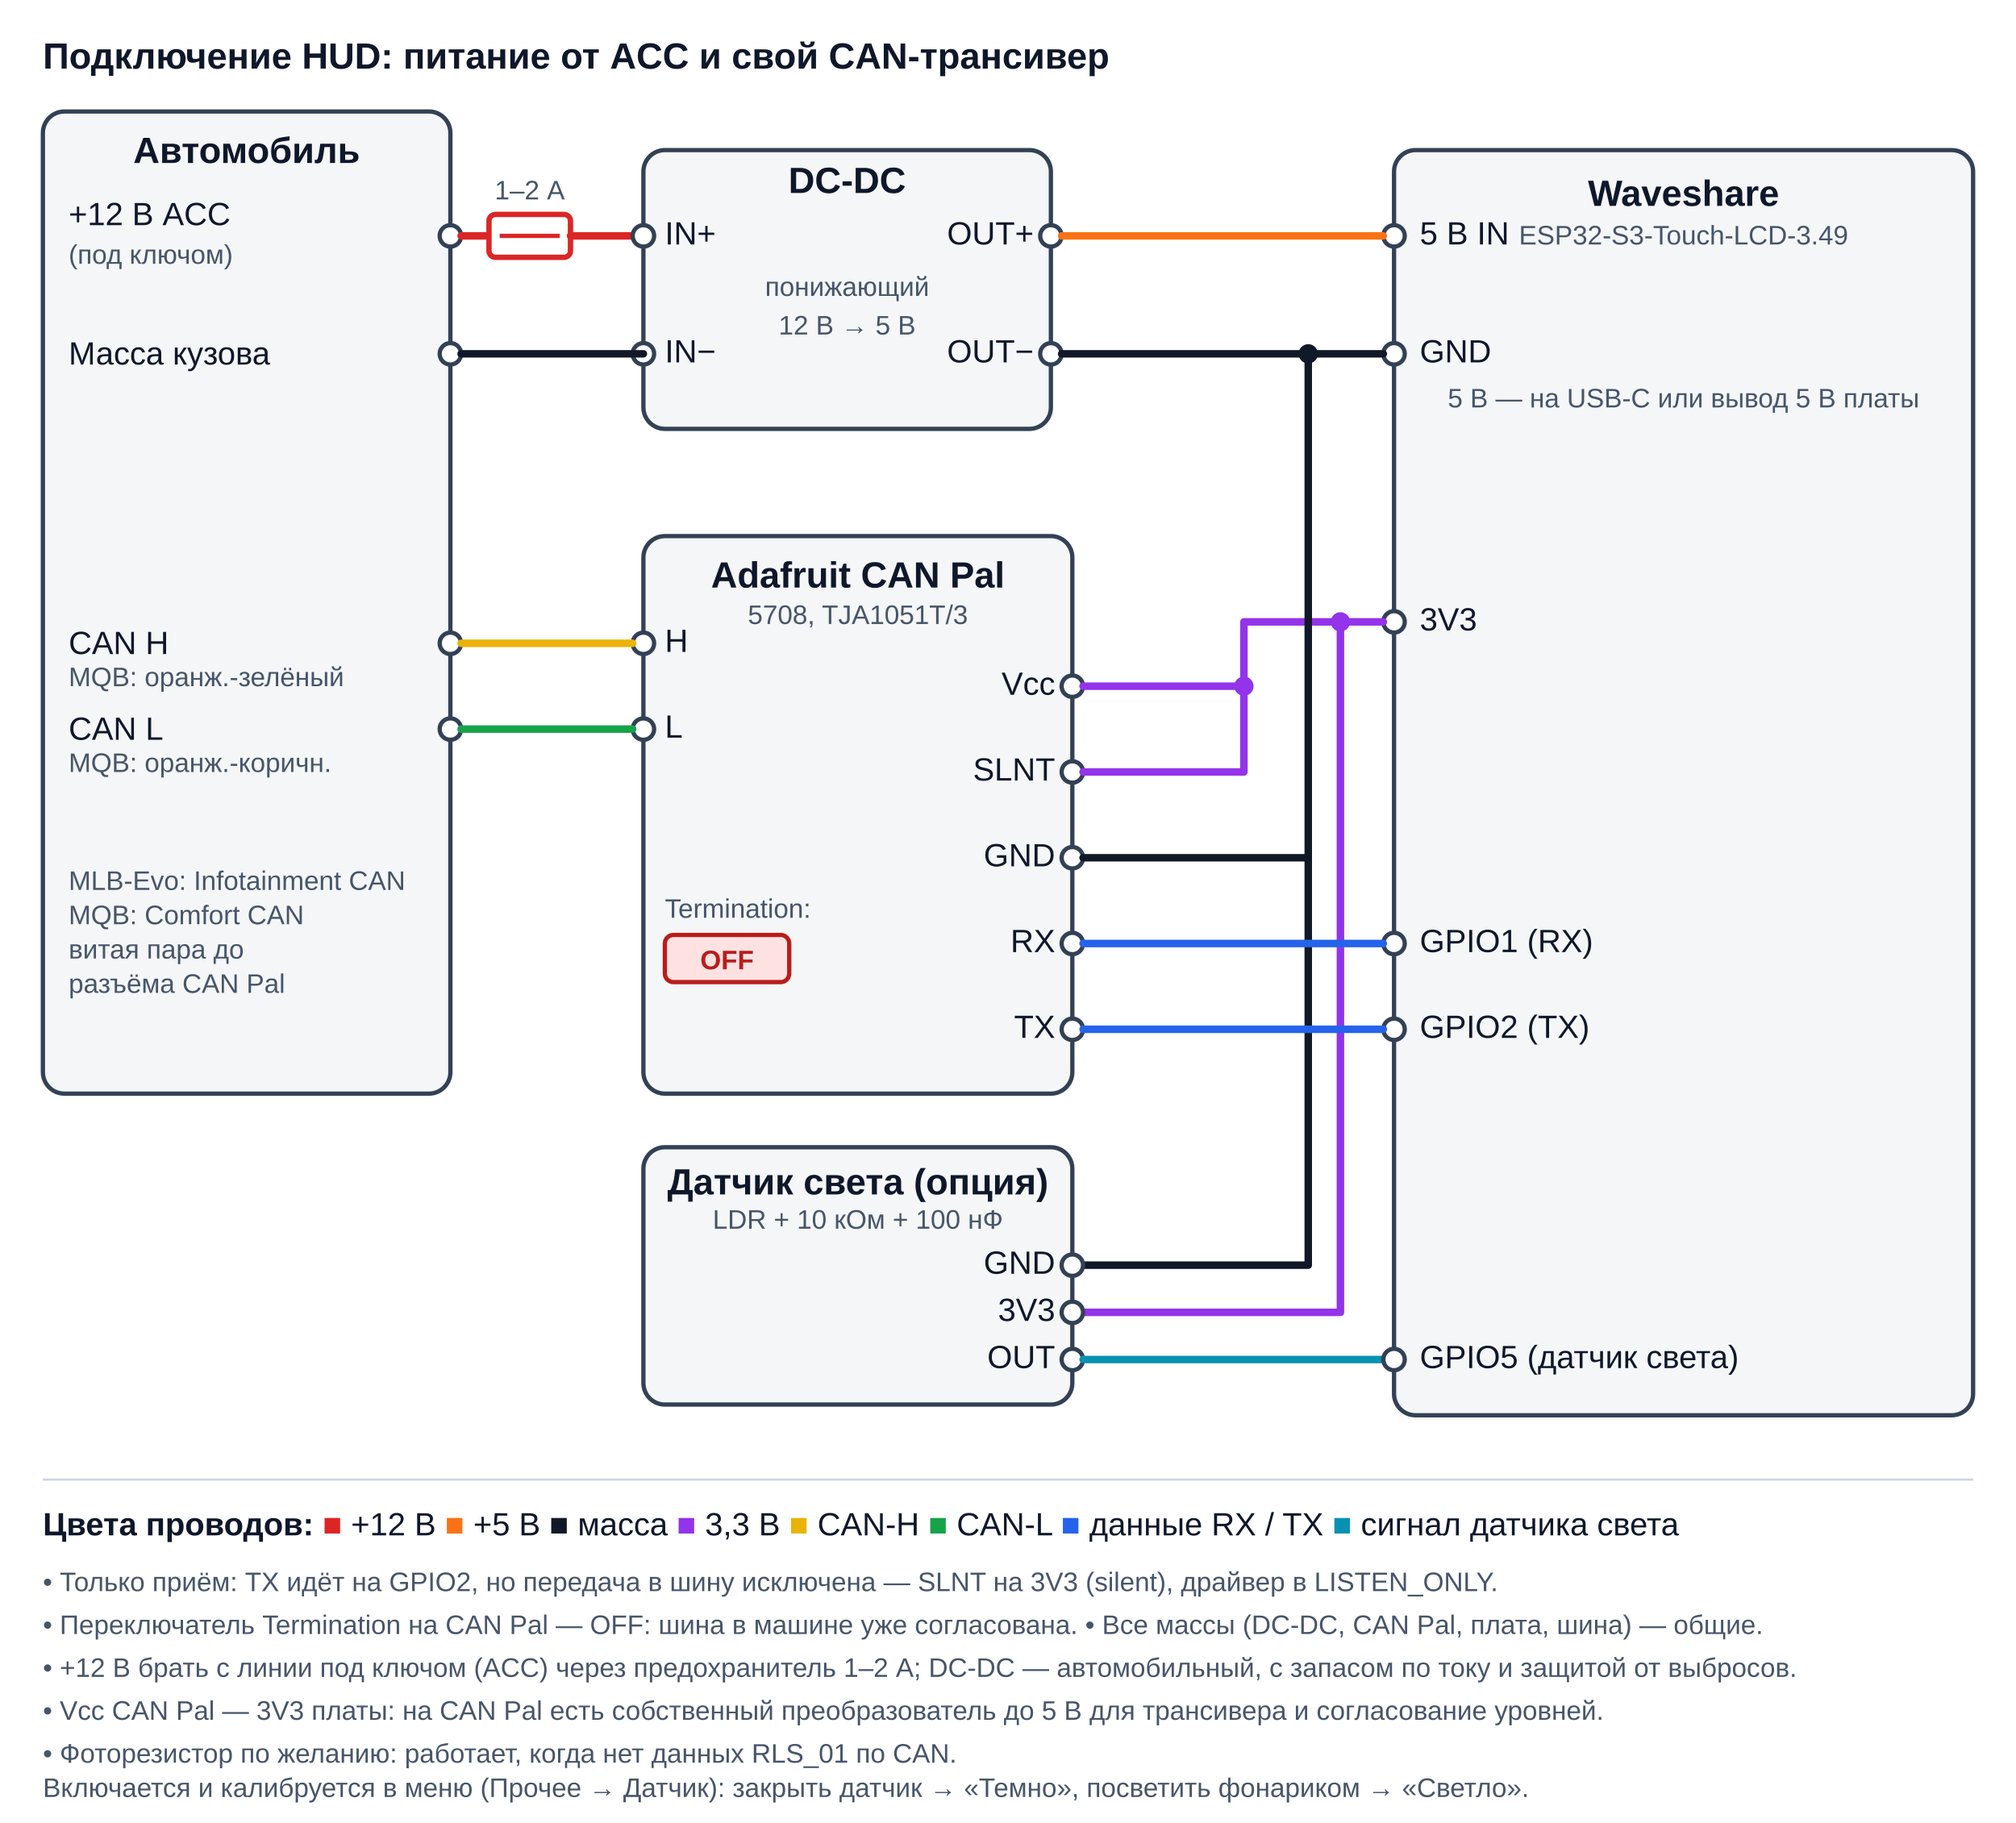
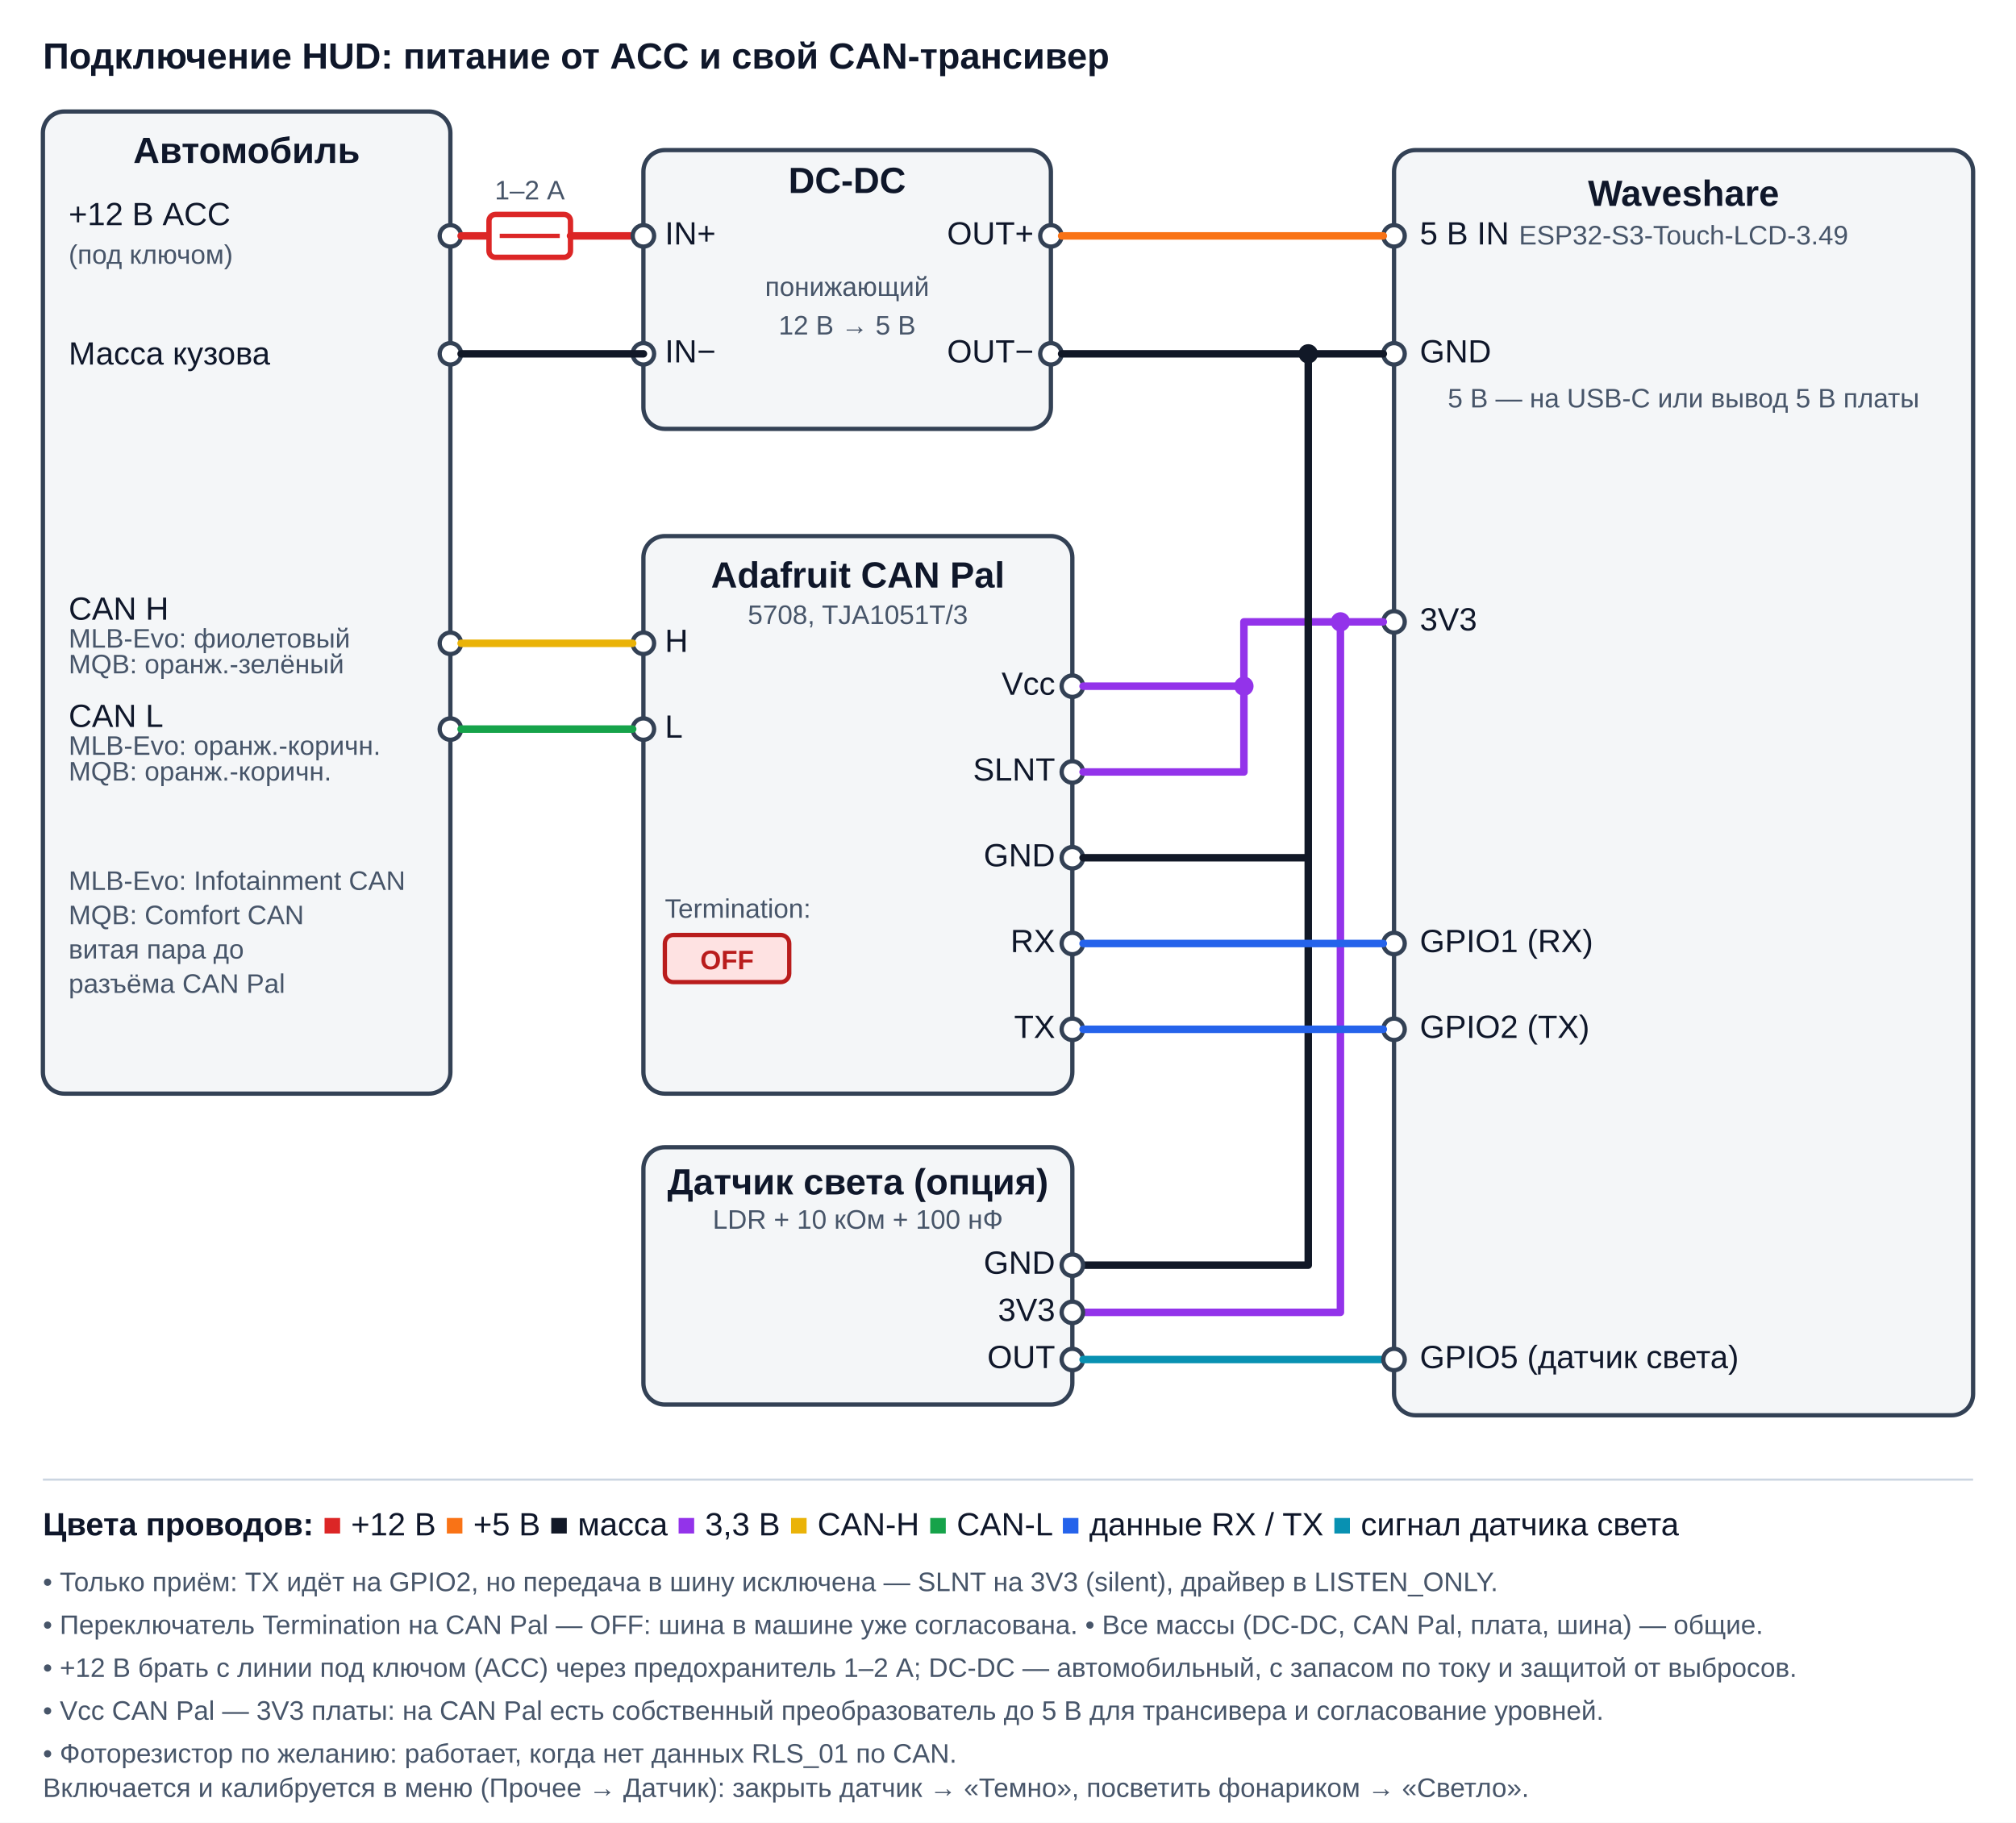
<svg xmlns="http://www.w3.org/2000/svg" viewBox="0 0 940 850" width="940" height="850" font-family="Arial, Helvetica, sans-serif">
  <rect width="940" height="850" fill="#ffffff" />
  <defs>
    <style>
      .box{fill:#f4f6f8;stroke:#334155;stroke-width:2;rx:10}
      .t{font-size:15px;fill:#0f172a}
      .h{font-size:17px;font-weight:bold;fill:#0f172a}
      .s{font-size:12.5px;fill:#475569}
      .w{fill:none;stroke-width:3.5;stroke-linecap:round;stroke-linejoin:round}
      .pin{fill:#ffffff;stroke:#334155;stroke-width:2}
      .nc{font-size:12.5px;fill:#b91c1c;font-weight:bold}
    </style>
  </defs>
  <text x="20" y="32" class="h" font-size="20">Подключение HUD: питание от ACC и свой CAN-трансивер</text>
  <rect x="20" y="52" width="190" height="458" rx="10" class="box" />
  <text x="115" y="76" class="h" text-anchor="middle">Автомобиль</text>
  <text x="32" y="105" class="t">+12 В ACC</text>
  <text x="32" y="123" class="s">(под ключом)</text>
  <text x="32" y="165" class="t" dy="5">Масса кузова</text>
-   <text x="32" y="300" class="t" dy="5">CAN H</text>
-   <text x="32" y="320" class="s">MQB: оранж.-зелёный</text>
-   <text x="32" y="340" class="t" dy="5">CAN L</text>
-   <text x="32" y="360" class="s">MQB: оранж.-коричн.</text>
+   <text x="32" y="284" class="t" dy="5">CAN H</text>
+   <text x="32" y="302" class="s">MLB-Evo: фиолетовый</text>
+   <text x="32" y="314" class="s">MQB: оранж.-зелёный</text>
+   <text x="32" y="334" class="t" dy="5">CAN L</text>
+   <text x="32" y="352" class="s">MLB-Evo: оранж.-коричн.</text>
+   <text x="32" y="364" class="s">MQB: оранж.-коричн.</text>
  <text x="32" y="415" class="s">MLB-Evo: Infotainment CAN</text>
  <text x="32" y="431" class="s">MQB: Comfort CAN</text>
  <text x="32" y="447" class="s">витая пара до</text>
  <text x="32" y="463" class="s">разъёма CAN Pal</text>
  <circle cx="210" cy="110" r="5" class="pin" />
  <circle cx="210" cy="165" r="5" class="pin" />
  <circle cx="210" cy="300" r="5" class="pin" />
  <circle cx="210" cy="340" r="5" class="pin" />
  <path class="w" stroke="#dc2626" d="M215 110 H228" />
  <rect x="228" y="100" width="38" height="20" rx="3" fill="#fff" stroke="#dc2626" stroke-width="2.5" />
  <path d="M233 110 H261" stroke="#dc2626" stroke-width="2" />
  <path class="w" stroke="#dc2626" d="M266 110 H300" />
  <text x="247" y="93" class="s" text-anchor="middle">1–2 А</text>
  <rect x="300" y="70" width="190" height="130" rx="10" class="box" />
  <text x="395" y="90" class="h" text-anchor="middle">DC-DC</text>
  <text x="395" y="138" class="s" text-anchor="middle">понижающий</text>
  <text x="395" y="156" class="s" text-anchor="middle">12 В → 5 В</text>
  <text x="310" y="110" class="t" dy="4">IN+</text>
  <text x="310" y="165" class="t" dy="4">IN−</text>
  <text x="482" y="110" class="t" dy="4" text-anchor="end">OUT+</text>
  <text x="482" y="165" class="t" dy="4" text-anchor="end">OUT−</text>
  <circle cx="300" cy="110" r="5" class="pin" />
  <circle cx="300" cy="165" r="5" class="pin" />
  <circle cx="490" cy="110" r="5" class="pin" />
  <circle cx="490" cy="165" r="5" class="pin" />
  <path class="w" stroke="#111827" d="M215 165 H300" />
  <rect x="650" y="70" width="270" height="590" rx="10" class="box" />
  <text x="785" y="96" class="h" text-anchor="middle">Waveshare</text>
  <text x="785" y="114" class="s" text-anchor="middle">ESP32-S3-Touch-LCD-3.49</text>
  <text x="662" y="110" class="t" dy="4">5 В IN</text>
  <text x="662" y="165" class="t" dy="4">GND</text>
  <text x="662" y="290" class="t" dy="4">3V3</text>
  <text x="662" y="440" class="t" dy="4">GPIO1 (RX)</text>
  <text x="662" y="480" class="t" dy="4">GPIO2 (TX)</text>
  <text x="785" y="190" class="s" text-anchor="middle">5 В — на USB-C или вывод 5 В платы</text>
  <circle cx="650" cy="110" r="5" class="pin" />
  <circle cx="650" cy="165" r="5" class="pin" />
  <circle cx="650" cy="290" r="5" class="pin" />
  <circle cx="650" cy="440" r="5" class="pin" />
  <circle cx="650" cy="480" r="5" class="pin" />
  <path class="w" stroke="#f97316" d="M495 110 H645" />
  <path class="w" stroke="#111827" d="M495 165 H645" />
  <rect x="300" y="250" width="200" height="260" rx="10" class="box" />
  <text x="400" y="274" class="h" text-anchor="middle">Adafruit CAN Pal</text>
  <text x="400" y="291" class="s" text-anchor="middle">5708, TJA1051T/3</text>
  <text x="310" y="300" class="t" dy="4">H</text>
  <text x="310" y="340" class="t" dy="4">L</text>
  <text x="492" y="320" class="t" dy="4" text-anchor="end">Vcc</text>
  <text x="492" y="360" class="t" dy="4" text-anchor="end">SLNT</text>
  <text x="492" y="400" class="t" dy="4" text-anchor="end">GND</text>
  <text x="492" y="440" class="t" dy="4" text-anchor="end">RX</text>
  <text x="492" y="480" class="t" dy="4" text-anchor="end">TX</text>
  <text x="310" y="428" class="s">Termination:</text>
  <rect x="310" y="436" width="58" height="22" rx="4" fill="#fee2e2" stroke="#b91c1c" stroke-width="2" />
  <text x="339" y="452" class="nc" text-anchor="middle">OFF</text>
  <circle cx="300" cy="300" r="5" class="pin" />
  <circle cx="300" cy="340" r="5" class="pin" />
  <circle cx="500" cy="320" r="5" class="pin" />
  <circle cx="500" cy="360" r="5" class="pin" />
  <circle cx="500" cy="400" r="5" class="pin" />
  <circle cx="500" cy="440" r="5" class="pin" />
  <circle cx="500" cy="480" r="5" class="pin" />
  <path class="w" stroke="#eab308" d="M215 300 H295" />
  <path class="w" stroke="#16a34a" d="M215 340 H295" />
  <path class="w" stroke="#9333ea" d="M505 320 H580 V290 H645" />
  <path class="w" stroke="#9333ea" d="M505 360 H580 V320" />
  <circle cx="580" cy="320" r="4.5" fill="#9333ea" />
  <path class="w" stroke="#9333ea" d="M625 290 V612 H505" />
  <circle cx="625" cy="290" r="4.5" fill="#9333ea" />
  <path class="w" stroke="#111827" d="M505 400 H610 V165 M610 400 V590 H505" />
  <circle cx="610" cy="165" r="4.5" fill="#111827" />
  <path class="w" stroke="#2563eb" d="M505 440 H645" />
  <path class="w" stroke="#2563eb" d="M505 480 H645" />
  <rect x="300" y="535" width="200" height="120" rx="10" class="box" />
  <text x="400" y="557" class="h" text-anchor="middle" font-size="15">Датчик света (опция)</text>
  <text x="400" y="573" class="s" text-anchor="middle">LDR + 10 кОм + 100 нФ</text>
  <text x="492" y="590" class="t" dy="4" text-anchor="end">GND</text>
  <text x="492" y="612" class="t" dy="4" text-anchor="end">3V3</text>
  <text x="492" y="634" class="t" dy="4" text-anchor="end">OUT</text>
  <circle cx="500" cy="590" r="5" class="pin" />
  <circle cx="500" cy="612" r="5" class="pin" />
  <circle cx="500" cy="634" r="5" class="pin" />
  <path class="w" stroke="#0891b2" d="M505 634 H645" />
  <text x="662" y="634" class="t" dy="4">GPIO5 (датчик света)</text>
  <circle cx="650" cy="634" r="5" class="pin" />
  <g transform="translate(0,150)">
    <line x1="20" y1="540" x2="920" y2="540" stroke="#cbd5e1" />
    <text x="20" y="566" class="t">
      <tspan font-weight="bold">Цвета проводов:</tspan>
      <tspan fill="#dc2626">■</tspan> +12 В   <tspan fill="#f97316">■</tspan> +5 В   <tspan fill="#111827">■</tspan> масса   <tspan fill="#9333ea">■</tspan> 3,3 В   <tspan fill="#eab308">■</tspan> CAN-H   <tspan fill="#16a34a">■</tspan> CAN-L   <tspan fill="#2563eb">■</tspan> данные RX / TX   <tspan fill="#0891b2">■</tspan> сигнал датчика света</text>
    <text x="20" y="592" class="s">• Только приём: TX идёт на GPIO2, но передача в шину исключена — SLNT на 3V3 (silent), драйвер в LISTEN_ONLY.</text>
    <text x="20" y="612" class="s">• Переключатель Termination на CAN Pal — OFF: шина в машине уже согласована.  • Все массы (DC-DC, CAN Pal, плата, шина) — общие.</text>
    <text x="20" y="632" class="s">• +12 В брать с линии под ключом (ACC) через предохранитель 1–2 А; DC-DC — автомобильный, с запасом по току и защитой от выбросов.</text>
    <text x="20" y="652" class="s">• Vcc CAN Pal — 3V3 платы: на CAN Pal есть собственный преобразователь до 5 В для трансивера и согласование уровней.</text>
    <text x="20" y="672" class="s">• Фоторезистор по желанию: работает, когда нет данных RLS_01 по CAN.</text>
    <text x="20" y="688" class="s">  Включается и калибруется в меню (Прочее → Датчик): закрыть датчик → «Темно», посветить фонариком → «Светло».</text>
  </g>
</svg>
